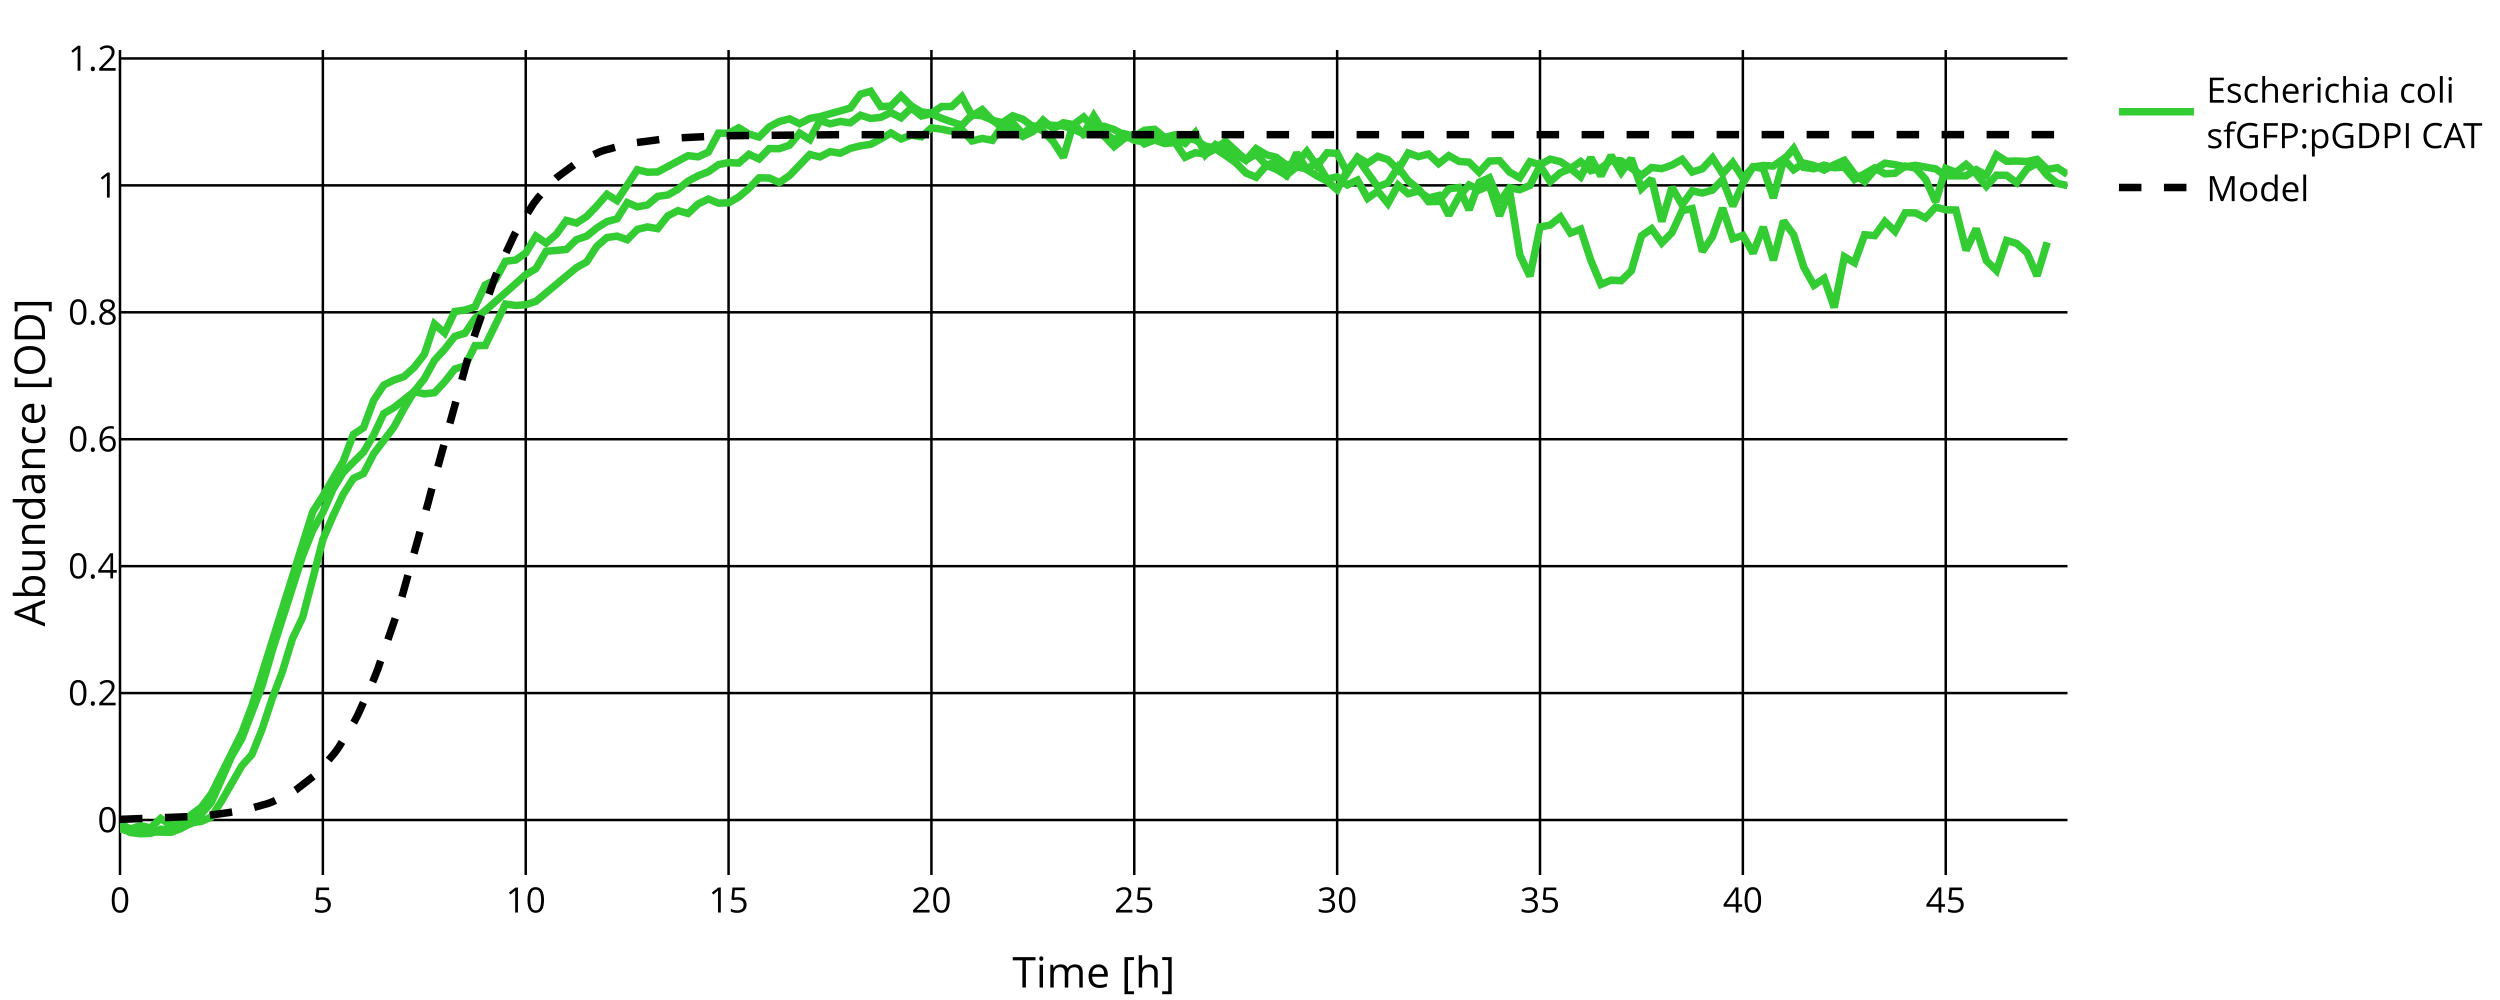
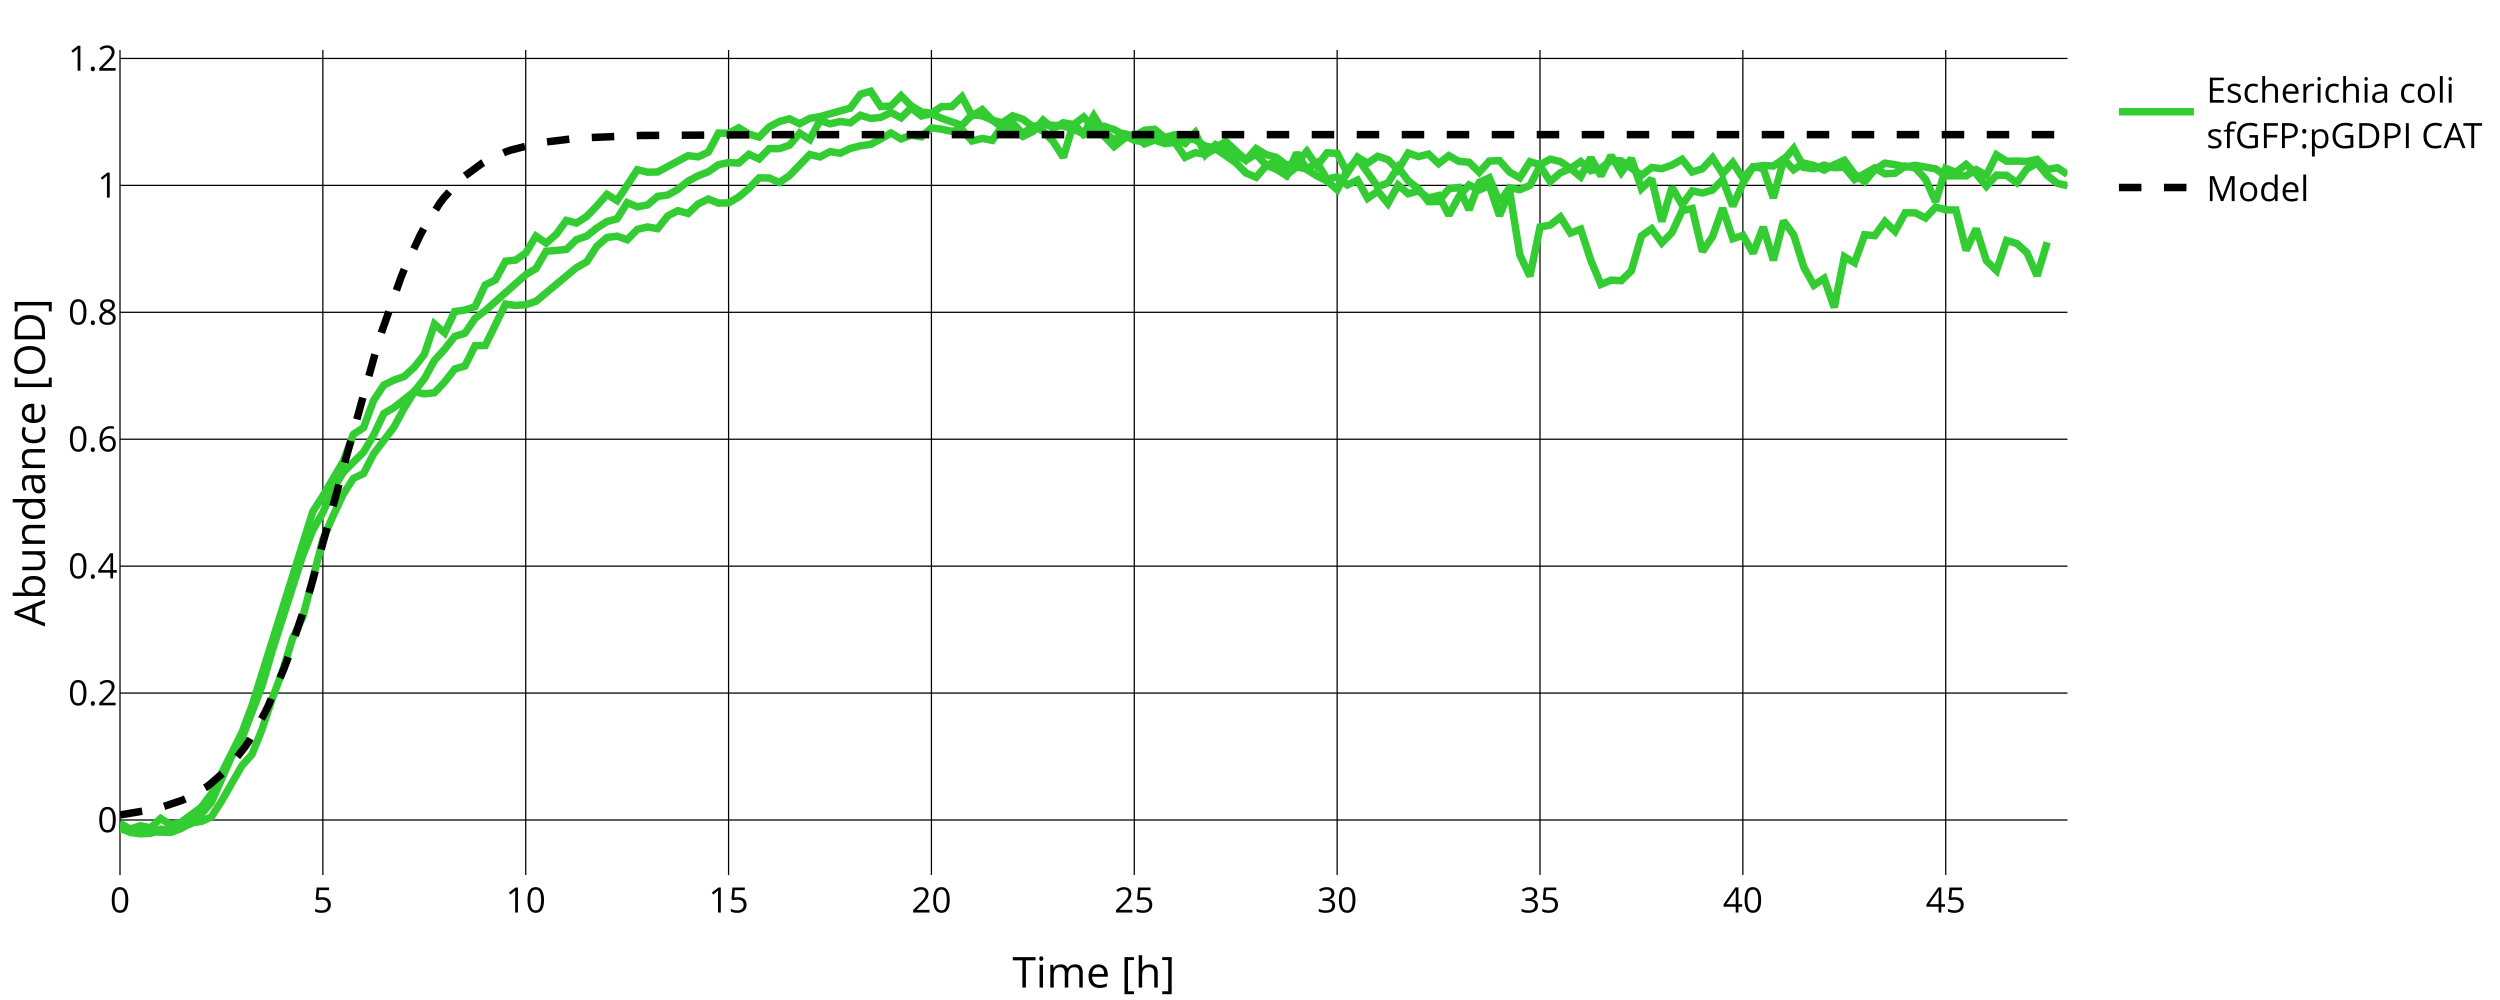
<svg xmlns="http://www.w3.org/2000/svg" class="main-svg" width="1000" height="400" style="" viewBox="0 0 1000 400">
  <rect x="0" y="0" width="1000" height="400" style="fill: rgb(255, 255, 255); fill-opacity: 1;" />
-   <defs id="defs-d1caad">
+   <defs id="defs-d94e1a">
    <g class="clips">
-       <clipPath id="clipd1caadxyplot" class="plotclip">
+       <clipPath id="clipd94e1axyplot" class="plotclip">
        <rect width="779" height="330" />
      </clipPath>
-       <clipPath class="axesclip" id="clipd1caadx">
+       <clipPath class="axesclip" id="clipd94e1ax">
        <rect x="48" y="0" width="779" height="400" />
      </clipPath>
-       <clipPath class="axesclip" id="clipd1caady">
+       <clipPath class="axesclip" id="clipd94e1ay">
        <rect x="0" y="20" width="1000" height="330" />
      </clipPath>
-       <clipPath class="axesclip" id="clipd1caadxy">
+       <clipPath class="axesclip" id="clipd94e1axy">
        <rect x="48" y="20" width="779" height="330" />
      </clipPath>
    </g>
    <g class="gradients" />
    <g class="patterns" />
  </defs>
  <g class="bglayer" />
  <g class="layer-below">
    <g class="imagelayer" />
    <g class="shapelayer" />
  </g>
  <g class="cartesianlayer">
    <g class="subplot xy">
      <g class="layer-subplot">
        <g class="shapelayer" />
        <g class="imagelayer" />
      </g>
      <g class="minor-gridlayer">
        <g class="x" />
        <g class="y" />
      </g>
      <g class="gridlayer">
        <g class="x">
-           <path class="xgrid crisp" transform="translate(129.14,0)" d="M0,20v330" style="stroke: rgb(0, 0, 0); stroke-opacity: 1; stroke-width: 1px;" />
-           <path class="xgrid crisp" transform="translate(210.29,0)" d="M0,20v330" style="stroke: rgb(0, 0, 0); stroke-opacity: 1; stroke-width: 1px;" />
-           <path class="xgrid crisp" transform="translate(291.43,0)" d="M0,20v330" style="stroke: rgb(0, 0, 0); stroke-opacity: 1; stroke-width: 1px;" />
-           <path class="xgrid crisp" transform="translate(372.57,0)" d="M0,20v330" style="stroke: rgb(0, 0, 0); stroke-opacity: 1; stroke-width: 1px;" />
-           <path class="xgrid crisp" transform="translate(453.71,0)" d="M0,20v330" style="stroke: rgb(0, 0, 0); stroke-opacity: 1; stroke-width: 1px;" />
-           <path class="xgrid crisp" transform="translate(534.86,0)" d="M0,20v330" style="stroke: rgb(0, 0, 0); stroke-opacity: 1; stroke-width: 1px;" />
-           <path class="xgrid crisp" transform="translate(616,0)" d="M0,20v330" style="stroke: rgb(0, 0, 0); stroke-opacity: 1; stroke-width: 1px;" />
-           <path class="xgrid crisp" transform="translate(697.14,0)" d="M0,20v330" style="stroke: rgb(0, 0, 0); stroke-opacity: 1; stroke-width: 1px;" />
-           <path class="xgrid crisp" transform="translate(778.29,0)" d="M0,20v330" style="stroke: rgb(0, 0, 0); stroke-opacity: 1; stroke-width: 1px;" />
+           <path class="xgrid crisp" transform="translate(129.14,0)" d="M0,20v330" style="stroke: rgb(0, 0, 0); stroke-opacity: 1; stroke-width: 0.5px;" />
+           <path class="xgrid crisp" transform="translate(210.29,0)" d="M0,20v330" style="stroke: rgb(0, 0, 0); stroke-opacity: 1; stroke-width: 0.5px;" />
+           <path class="xgrid crisp" transform="translate(291.43,0)" d="M0,20v330" style="stroke: rgb(0, 0, 0); stroke-opacity: 1; stroke-width: 0.5px;" />
+           <path class="xgrid crisp" transform="translate(372.57,0)" d="M0,20v330" style="stroke: rgb(0, 0, 0); stroke-opacity: 1; stroke-width: 0.5px;" />
+           <path class="xgrid crisp" transform="translate(453.71,0)" d="M0,20v330" style="stroke: rgb(0, 0, 0); stroke-opacity: 1; stroke-width: 0.5px;" />
+           <path class="xgrid crisp" transform="translate(534.86,0)" d="M0,20v330" style="stroke: rgb(0, 0, 0); stroke-opacity: 1; stroke-width: 0.5px;" />
+           <path class="xgrid crisp" transform="translate(616,0)" d="M0,20v330" style="stroke: rgb(0, 0, 0); stroke-opacity: 1; stroke-width: 0.5px;" />
+           <path class="xgrid crisp" transform="translate(697.14,0)" d="M0,20v330" style="stroke: rgb(0, 0, 0); stroke-opacity: 1; stroke-width: 0.5px;" />
+           <path class="xgrid crisp" transform="translate(778.29,0)" d="M0,20v330" style="stroke: rgb(0, 0, 0); stroke-opacity: 1; stroke-width: 0.5px;" />
        </g>
        <g class="y">
-           <path class="ygrid crisp" transform="translate(0,277.23)" d="M48,0h779" style="stroke: rgb(0, 0, 0); stroke-opacity: 1; stroke-width: 1px;" />
-           <path class="ygrid crisp" transform="translate(0,226.46)" d="M48,0h779" style="stroke: rgb(0, 0, 0); stroke-opacity: 1; stroke-width: 1px;" />
-           <path class="ygrid crisp" transform="translate(0,175.69)" d="M48,0h779" style="stroke: rgb(0, 0, 0); stroke-opacity: 1; stroke-width: 1px;" />
-           <path class="ygrid crisp" transform="translate(0,124.92)" d="M48,0h779" style="stroke: rgb(0, 0, 0); stroke-opacity: 1; stroke-width: 1px;" />
-           <path class="ygrid crisp" transform="translate(0,74.15)" d="M48,0h779" style="stroke: rgb(0, 0, 0); stroke-opacity: 1; stroke-width: 1px;" />
-           <path class="ygrid crisp" transform="translate(0,23.38)" d="M48,0h779" style="stroke: rgb(0, 0, 0); stroke-opacity: 1; stroke-width: 1px;" />
+           <path class="ygrid crisp" transform="translate(0,277.23)" d="M48,0h779" style="stroke: rgb(0, 0, 0); stroke-opacity: 1; stroke-width: 0.5px;" />
+           <path class="ygrid crisp" transform="translate(0,226.46)" d="M48,0h779" style="stroke: rgb(0, 0, 0); stroke-opacity: 1; stroke-width: 0.5px;" />
+           <path class="ygrid crisp" transform="translate(0,175.69)" d="M48,0h779" style="stroke: rgb(0, 0, 0); stroke-opacity: 1; stroke-width: 0.5px;" />
+           <path class="ygrid crisp" transform="translate(0,124.92)" d="M48,0h779" style="stroke: rgb(0, 0, 0); stroke-opacity: 1; stroke-width: 0.5px;" />
+           <path class="ygrid crisp" transform="translate(0,74.15)" d="M48,0h779" style="stroke: rgb(0, 0, 0); stroke-opacity: 1; stroke-width: 0.5px;" />
+           <path class="ygrid crisp" transform="translate(0,23.38)" d="M48,0h779" style="stroke: rgb(0, 0, 0); stroke-opacity: 1; stroke-width: 0.5px;" />
        </g>
      </g>
      <g class="zerolinelayer">
-         <path class="xzl zl crisp" transform="translate(48,0)" d="M0,20v330" style="stroke: rgb(0, 0, 0); stroke-opacity: 1; stroke-width: 1px;" />
-         <path class="yzl zl crisp" transform="translate(0,328)" d="M48,0h779" style="stroke: rgb(0, 0, 0); stroke-opacity: 1; stroke-width: 1px;" />
+         <path class="xzl zl crisp" transform="translate(48,0)" d="M0,20v330" style="stroke: rgb(0, 0, 0); stroke-opacity: 1; stroke-width: 0.5px;" />
+         <path class="yzl zl crisp" transform="translate(0,328)" d="M48,0h779" style="stroke: rgb(0, 0, 0); stroke-opacity: 1; stroke-width: 0.5px;" />
      </g>
      <g class="layer-between">
        <g class="shapelayer" />
        <g class="imagelayer" />
      </g>
      <path class="xlines-below" />
      <path class="ylines-below" />
      <g class="overlines-below" />
      <g class="xaxislayer-below" />
      <g class="yaxislayer-below" />
      <g class="overaxes-below" />
      <g class="overplot">
-         <g class="xy" transform="translate(48,20)" clip-path="url(#clipd1caadxyplot)">
+         <g class="xy" transform="translate(48,20)" clip-path="url(#clipd94e1axyplot)">
          <g class="scatterlayer mlayer">
-             <g class="trace scatter traceb50234" style="stroke-miterlimit: 2; opacity: 1;">
+             <g class="trace scatter trace2d4888" style="stroke-miterlimit: 2; opacity: 1;">
              <g class="fills" />
              <g class="errorbars" />
              <g class="lines">
                <path class="js-line" d="M0.04,311.13L4.09,312.99L8.14,313.5L12.2,313.37L16.26,311.68L20.32,311.93L24.37,310.71L28.43,309.48L32.49,305.67L36.54,300.93L40.6,291.8L44.66,282.53L48.72,275.51L56.83,254.31L60.89,240.31L73.06,202.32L77.11,192.12L81.17,184.93L85.23,175.7L89.29,168.98L93.34,164.87L97.4,160.85L101.46,154L105.51,145.41L109.57,143.04L117.69,136.61L121.74,131.49L125.8,124.13L129.86,119.69L133.91,114.53L137.97,113.3L142.03,107.33L146.09,104.25L162.31,89.86L166.37,87.45L170.43,80.51L174.48,80.17L178.54,79.79L182.6,75.82L186.66,74.46L190.71,71.2L194.77,68.62L198.83,67.52L202.89,61.05L206.94,62.74L211,61.98L215.06,58.55L219.11,58L223.17,55.72L227.23,52.46L231.28,50.3L235.34,48.7L239.4,45.86L243.46,45.02L247.51,45.23L251.57,41.72L255.63,43.58L259.69,39.43L263.74,39.47L267.8,38.08L271.86,33.25L275.91,35.83L279.97,28.18L284.03,29.53L288.08,28.6L292.14,29.11L296.2,26.1L300.26,27.37L304.31,26.95L308.37,25L312.43,27.12L316.48,23.14L320.54,26.4L324.6,25.51L328.66,27.33L336.77,30.17L340.83,25.85L344.89,26.36L348.94,27.97L353,31.18L357.06,29.11L361.11,33.47L365.17,30.46L369.23,32.41L373.28,36.64L377.34,42.94L381.4,29.36L385.46,33.85L389.51,31.69L393.57,30.5L397.63,31.82L405.74,36.13L409.8,36.77L413.86,33.72L417.91,36.64L421.97,35.5L426.03,37.36L430.08,33.08L434.14,41.88L438.2,37.82L442.26,39.9L450.37,44.08L454.43,41.63L458.49,46.12L462.54,47.72L466.6,50.22L470.66,41.17L474.71,47.81L478.77,50.35L482.83,52.42L486.88,55.89L490.94,48.1L495,43.37L503.11,54.75L507.17,53.14L511.23,46.88L515.28,52.33L519.34,55.51L523.4,60.67L527.46,60.58L531.51,55.55L535.57,55L539.63,63.93L543.68,52.93L547.74,51.11L551.8,60.88L555.86,55.08L559.91,55.89L563.97,54.15L568.03,46.37L572.08,52.63L576.14,49.12L580.2,47.43L584.26,50.73L588.31,43.07L592.37,50.35L596.43,42.18L600.49,48.99L604.54,43.41L608.6,55.42L612.66,51.57L616.71,68.62L620.77,54.92L624.83,61.94L628.89,56.35L632.94,57.2L637,56.02L641.06,51.83L645.11,62.45L649.17,53.31L653.23,46.75L657.29,47.38L661.34,59.19L665.4,44.13L669.46,39.39L673.51,46.96L677.57,47.51L681.63,46.07L685.69,47.09L689.74,46.88L693.8,51.78L701.91,47.17L705.97,49.54L710.03,49.29L714.08,46.45L718.14,47.22L722.2,51.66L726.26,60.71L730.31,47.34L734.37,48.91L738.43,45.78L742.49,49.54L746.54,54.49L750.6,50.05L754.66,50.13L758.71,53.1L762.77,47.55L766.83,45.27L770.89,50.13L774.94,53.35L779,54.24" style="vector-effect: none; fill: none; stroke: rgb(51, 204, 51); stroke-opacity: 1; stroke-width: 3px; opacity: 1;" />
              </g>
              <g class="points" />
              <g class="text" />
            </g>
-             <g class="trace scatter tracec61ff3" style="stroke-miterlimit: 2; opacity: 1;">
+             <g class="trace scatter traceb073f0" style="stroke-miterlimit: 2; opacity: 1;">
              <g class="fills" />
              <g class="errorbars" />
              <g class="lines">
                <path class="js-line" d="M0.04,311.68L8.15,312.61L12.2,312.74L20.32,312.95L24.38,311.43L28.43,309.1L32.49,308.59L36.55,306.77L40.61,300.43L48.72,286.34L52.78,281.77L56.83,271.7L60.89,259.39L64.95,248.64L69,235.44L73.06,226.94L77.12,211.45L81.18,195.72L85.23,186.32L89.29,177.69L93.35,171.35L97.4,169.44L101.46,161.53L109.58,150.83L113.63,143.34L117.69,136.65L121.75,137.54L125.81,137.08L129.86,132.76L133.92,127.6L137.98,126.37L142.03,118.25L146.09,118.21L154.2,101.62L158.26,102.17L162.32,101.88L166.38,100.52L182.6,87.03L186.66,84.78L190.72,78.52L194.77,75.01L198.83,74.46L202.89,75.9L206.95,71.75L211,70.78L215.06,71.46L219.12,66.34L223.17,64.27L227.23,65.37L231.29,61.56L235.35,59.61L239.4,61.26L243.46,61.13L247.52,58.77L251.57,55.38L255.63,51.15L259.69,51.19L263.75,53.01L267.8,50.22L275.92,41.8L279.97,42.77L284.03,40.66L288.09,41.29L292.15,39.35L296.2,38.33L300.26,37.74L304.32,35.58L308.37,33.17L312.43,35.58L316.49,34.06L320.55,34.73L324.6,31.14L328.66,31.69L332.72,32.53L336.78,31.9L340.83,36.38L344.89,35.37L348.95,36.13L353,30.12L357.06,31.86L361.12,34.57L365.17,32.62L369.23,28.05L373.29,31.48L377.35,29.11L381.4,29.83L385.46,26.82L389.52,31.35L393.57,34.35L397.63,38.63L401.69,35.41L405.75,33.85L409.8,37.53L413.86,36L417.92,37.44L421.98,36.98L426.03,42.9L430.09,41.08L434.15,41.67L438.2,39.52L442.26,42.22L446.32,45.1L450.38,49.2L454.43,50.9L458.49,46.24L462.55,44.63L466.6,50.05L470.66,46.75L474.72,47.6L478.77,45.06L482.83,51.66L486.89,50.73L490.95,53.98L495,52.04L499.06,59.32L503.12,56.44L507.17,61.39L511.23,54.03L515.29,57.5L519.35,56.4L523.4,59.19L527.46,58.22L531.52,66.08L535.57,58.6L539.63,53.98L543.69,55.97L547.75,54.28L551.8,66.3L555.86,56.35L559.92,81.95L563.97,90.5L568.03,70.78L572.09,70.02L576.15,66.8L580.2,73.23L584.26,71.67L588.32,84.11L592.37,93.75L596.43,92.06L600.49,92.27L604.55,88.3L608.6,74.33L612.66,71.5L616.72,77.17L620.77,73.07L624.83,64.27L628.89,63.42L632.95,80.6L637,74.67L641.06,63.25L645.12,75.48L649.17,74.17L653.23,81.27L657.29,70.82L661.35,84.11L665.4,68.37L669.46,73.91L673.52,86.9L677.57,94.09L681.63,91.38L685.69,102.98L689.75,82.71L693.8,85.08L697.86,73.91L701.92,74.25L705.97,68.62L710.03,72.52L714.09,65.11L718.15,65.15L722.2,67.18L726.26,62.83L730.32,63.93L734.37,64.01L738.43,80.13L742.49,71.5L746.55,84.28L750.6,88.21L754.66,76.2L758.72,77.42L762.78,81.06L766.83,90.33L770.89,76.92" style="vector-effect: none; fill: none; stroke: rgb(51, 204, 51); stroke-opacity: 1; stroke-width: 3px; opacity: 1;" />
              </g>
              <g class="points" />
              <g class="text" />
            </g>
-             <g class="trace scatter trace03f4c5" style="stroke-miterlimit: 2; opacity: 1;">
+             <g class="trace scatter trace6a61d4" style="stroke-miterlimit: 2; opacity: 1;">
              <g class="fills" />
              <g class="errorbars" />
              <g class="lines">
                <path class="js-line" d="M0.04,309.35L4.09,311.64L8.14,310.28L12.2,311.13L16.26,307.37L20.32,310.03L24.37,308.93L32.49,302.92L36.54,297.51L48.72,273.1L52.77,262.35L77.12,184.63L81.17,178.33L89.29,164.53L93.34,153.75L97.4,151.08L101.46,140.12L105.52,134.03L109.57,132.04L113.63,130.6L117.69,126.92L121.74,121.72L125.8,109.62L129.86,113.17L133.92,104.58L137.97,104.03L142.03,102.68L146.08,93.97L150.14,91.98L154.2,84.49L158.26,84.02L162.31,81.19L166.37,74.46L170.43,77.25L174.49,73.74L178.54,68.16L182.6,69.22L186.66,66.59L190.71,62.4L194.77,57.75L198.83,60.25L206.94,47.89L211,48.87L215.06,48.78L219.11,46.62L227.23,42.27L231.29,42.73L235.34,40.83L239.4,33.25L243.46,33.3L247.51,31.14L251.57,33.63L255.63,34.82L259.69,30.76L263.74,28.6L267.8,27.54L271.86,29.49L275.91,27.37L279.97,26.65L292.14,23.23L296.2,17.68L300.26,16.5L304.31,22.63L308.37,22.42L312.43,18.28L316.49,22.34L320.54,24.79L324.6,25.26L328.66,22.63L332.71,22.59L336.77,18.74L340.83,26.36L344.88,23.86L348.94,28.13L353,29.07L357.06,26.32L361.11,27.67L365.17,30.67L369.23,29.87L377.34,30.38L381.4,31.77L385.46,33.47L389.51,26.32L393.57,32.83L397.63,36L401.69,33.47L405.74,34.52L409.8,32.11L413.86,31.73L417.91,35.03L421.97,33.89L430.08,35.96L434.14,38.42L438.2,39.3L442.26,36.55L450.37,44.04L454.43,39.43L458.49,41.88L462.54,42.94L466.6,46.07L470.66,45.23L474.71,40.53L478.77,46.45L482.83,41.12L486.89,41.33L490.94,49.2L495,42.9L499.06,45.27L503.11,42.52L507.17,43.87L511.23,47.93L515.29,41.21L519.34,42.65L523.4,41.63L527.46,45.44L531.51,42.27L535.57,44.55L539.63,44.89L543.68,48.91L547.74,44.42L551.8,44.25L555.86,48.87L559.91,51.11L563.97,44.68L568.03,45.9L572.09,43.66L576.14,44.63L580.2,47.38L584.26,44.63L588.31,48.27L592.37,47.26L596.43,44.17L600.49,44.34L608.6,50.13L612.66,47L616.72,47.47L620.77,46.03L624.83,43.75L628.89,48.82L632.94,47.51L637,43.15L641.06,49.5L645.11,45.02L649.17,51.28L653.23,46.79L657.29,46.2L661.34,46.41L665.4,43.58L669.46,47.89L673.51,45.23L677.57,46.2L681.63,48.02L685.69,45.9L689.74,44.13L693.8,49.63L697.86,52.67L701.91,47.85L705.97,45.27L710.03,45.86L714.09,46.75L718.14,46.12L726.26,47.55L730.31,50.35L738.43,50.35L742.49,47.85L746.54,50.13L750.6,41.93L754.66,44.51L758.71,44.42L762.77,44.59L766.83,43.75L770.89,47.77L774.94,47.09L779,49.75" style="vector-effect: none; fill: none; stroke: rgb(51, 204, 51); stroke-opacity: 1; stroke-width: 3px; opacity: 1;" />
              </g>
              <g class="points" />
              <g class="text" />
            </g>
-             <g class="trace scatter tracebedfa1" style="stroke-miterlimit: 2; opacity: 1;">
-               <g class="fills" />
-               <g class="errorbars" />
-               <g class="lines">
-                 <path class="js-line" d="M0,307.75L32.78,306.44L34.34,306.3L48.39,304.33L49.96,304L59.32,301.35L60.88,300.76L68.69,297L70.25,296.04L78.06,289.99L79.62,288.48L85.86,281.19L87.42,279.02L93.67,268.75L95.23,265.75L101.47,251.84L103.03,247.88L110.84,225.15L112.4,220.06L123.33,180.79L124.89,174.88L140.5,118.37L142.06,113.39L149.87,91.3L151.43,87.47L157.67,74.07L159.23,71.19L165.48,61.36L167.04,59.29L173.28,52.34L174.85,50.91L182.65,45.16L184.21,44.26L192.02,40.69L193.58,40.14L202.95,37.62L204.51,37.31L218.56,35.45L220.12,35.32L240.41,34.32L241.97,34.29L285.69,33.89L287.25,33.88L779,33.85" style="vector-effect: none; fill: none; stroke: rgb(0, 0, 0); stroke-opacity: 1; stroke-dasharray: 9px, 9px; stroke-width: 3px; opacity: 1;" />
+             <g class="trace scatter traced90c01" style="stroke-miterlimit: 2; opacity: 1;">
+               <g class="fills" />
+               <g class="errorbars" />
+               <g class="lines">
+                 <path class="js-line" d="M0,305.97L14.05,303.61L15.61,303.22L24.98,300.06L26.54,299.37L34.34,294.91L35.91,293.79L42.15,288.33L43.71,286.69L49.96,278.81L51.52,276.48L57.76,265.46L59.32,262.25L65.57,247.5L67.13,243.32L74.93,219.58L76.49,214.31L87.42,174.32L88.98,168.39L103.03,117.89L104.6,112.93L112.4,90.93L113.96,87.12L120.21,73.8L121.77,70.93L128.01,61.16L129.57,59.1L135.82,52.2L137.38,50.78L145.18,45.07L146.75,44.18L154.55,40.64L156.11,40.09L167.04,37.29L168.6,37L182.65,35.3L184.21,35.18L207.63,34.21L209.19,34.18L263.83,33.86L265.39,33.86L779,33.85" style="vector-effect: none; fill: none; stroke: rgb(0, 0, 0); stroke-opacity: 1; stroke-dasharray: 9px, 9px; stroke-width: 3px; opacity: 1;" />
              </g>
              <g class="points" />
              <g class="text" />
            </g>
          </g>
        </g>
      </g>
      <path class="xlines-above crisp" d="M0,0" style="fill: none;" />
      <path class="ylines-above crisp" d="M0,0" style="fill: none;" />
      <g class="overlines-above" />
      <g class="xaxislayer-above">
        <g class="xtick">
          <text text-anchor="middle" x="0" y="365" transform="translate(48,0)" style="font-family: 'Open Sans', verdana, arial, sans-serif; font-size: 14px; fill: rgb(0, 0, 0); fill-opacity: 1; white-space: pre; opacity: 1;">0</text>
        </g>
        <g class="xtick">
          <text text-anchor="middle" x="0" y="365" style="font-family: 'Open Sans', verdana, arial, sans-serif; font-size: 14px; fill: rgb(0, 0, 0); fill-opacity: 1; white-space: pre; opacity: 1;" transform="translate(129.14,0)">5</text>
        </g>
        <g class="xtick">
          <text text-anchor="middle" x="0" y="365" style="font-family: 'Open Sans', verdana, arial, sans-serif; font-size: 14px; fill: rgb(0, 0, 0); fill-opacity: 1; white-space: pre; opacity: 1;" transform="translate(210.29,0)">10</text>
        </g>
        <g class="xtick">
          <text text-anchor="middle" x="0" y="365" style="font-family: 'Open Sans', verdana, arial, sans-serif; font-size: 14px; fill: rgb(0, 0, 0); fill-opacity: 1; white-space: pre; opacity: 1;" transform="translate(291.43,0)">15</text>
        </g>
        <g class="xtick">
          <text text-anchor="middle" x="0" y="365" style="font-family: 'Open Sans', verdana, arial, sans-serif; font-size: 14px; fill: rgb(0, 0, 0); fill-opacity: 1; white-space: pre; opacity: 1;" transform="translate(372.57,0)">20</text>
        </g>
        <g class="xtick">
          <text text-anchor="middle" x="0" y="365" style="font-family: 'Open Sans', verdana, arial, sans-serif; font-size: 14px; fill: rgb(0, 0, 0); fill-opacity: 1; white-space: pre; opacity: 1;" transform="translate(453.71,0)">25</text>
        </g>
        <g class="xtick">
          <text text-anchor="middle" x="0" y="365" style="font-family: 'Open Sans', verdana, arial, sans-serif; font-size: 14px; fill: rgb(0, 0, 0); fill-opacity: 1; white-space: pre; opacity: 1;" transform="translate(534.86,0)">30</text>
        </g>
        <g class="xtick">
          <text text-anchor="middle" x="0" y="365" style="font-family: 'Open Sans', verdana, arial, sans-serif; font-size: 14px; fill: rgb(0, 0, 0); fill-opacity: 1; white-space: pre; opacity: 1;" transform="translate(616,0)">35</text>
        </g>
        <g class="xtick">
          <text text-anchor="middle" x="0" y="365" style="font-family: 'Open Sans', verdana, arial, sans-serif; font-size: 14px; fill: rgb(0, 0, 0); fill-opacity: 1; white-space: pre; opacity: 1;" transform="translate(697.14,0)">40</text>
        </g>
        <g class="xtick">
          <text text-anchor="middle" x="0" y="365" style="font-family: 'Open Sans', verdana, arial, sans-serif; font-size: 14px; fill: rgb(0, 0, 0); fill-opacity: 1; white-space: pre; opacity: 1;" transform="translate(778.29,0)">45</text>
        </g>
      </g>
      <g class="yaxislayer-above">
        <g class="ytick">
          <text text-anchor="end" x="47" y="4.9" transform="translate(0,328)" style="font-family: 'Open Sans', verdana, arial, sans-serif; font-size: 14px; fill: rgb(0, 0, 0); fill-opacity: 1; white-space: pre; opacity: 1;">0</text>
        </g>
        <g class="ytick">
          <text text-anchor="end" x="47" y="4.9" style="font-family: 'Open Sans', verdana, arial, sans-serif; font-size: 14px; fill: rgb(0, 0, 0); fill-opacity: 1; white-space: pre; opacity: 1;" transform="translate(0,277.23)">0.2</text>
        </g>
        <g class="ytick">
          <text text-anchor="end" x="47" y="4.9" style="font-family: 'Open Sans', verdana, arial, sans-serif; font-size: 14px; fill: rgb(0, 0, 0); fill-opacity: 1; white-space: pre; opacity: 1;" transform="translate(0,226.46)">0.4</text>
        </g>
        <g class="ytick">
          <text text-anchor="end" x="47" y="4.9" style="font-family: 'Open Sans', verdana, arial, sans-serif; font-size: 14px; fill: rgb(0, 0, 0); fill-opacity: 1; white-space: pre; opacity: 1;" transform="translate(0,175.69)">0.6</text>
        </g>
        <g class="ytick">
          <text text-anchor="end" x="47" y="4.9" style="font-family: 'Open Sans', verdana, arial, sans-serif; font-size: 14px; fill: rgb(0, 0, 0); fill-opacity: 1; white-space: pre; opacity: 1;" transform="translate(0,124.92)">0.8</text>
        </g>
        <g class="ytick">
          <text text-anchor="end" x="47" y="4.9" style="font-family: 'Open Sans', verdana, arial, sans-serif; font-size: 14px; fill: rgb(0, 0, 0); fill-opacity: 1; white-space: pre; opacity: 1;" transform="translate(0,74.15)">1</text>
        </g>
        <g class="ytick">
          <text text-anchor="end" x="47" y="4.9" style="font-family: 'Open Sans', verdana, arial, sans-serif; font-size: 14px; fill: rgb(0, 0, 0); fill-opacity: 1; white-space: pre; opacity: 1;" transform="translate(0,23.38)">1.2</text>
        </g>
      </g>
      <g class="overaxes-above" />
    </g>
  </g>
  <g class="polarlayer" />
  <g class="smithlayer" />
  <g class="ternarylayer" />
  <g class="geolayer" />
  <g class="funnelarealayer" />
  <g class="pielayer" />
  <g class="iciclelayer" />
  <g class="treemaplayer" />
  <g class="sunburstlayer" />
  <g class="glimages" />
-   <defs id="topdefs-d1caad">
+   <defs id="topdefs-d94e1a">
    <g class="clips" />
-     <clipPath id="legendd1caad">
+     <clipPath id="legendd94e1a">
      <rect width="157" height="71" x="0" y="0" />
    </clipPath>
  </defs>
  <g class="layer-above">
    <g class="imagelayer" />
    <g class="shapelayer" />
  </g>
  <g class="infolayer">
    <g class="legend" pointer-events="all" transform="translate(842.58,20)">
-       <rect class="bg" shape-rendering="crispEdges" style="stroke: rgb(68, 68, 68); stroke-opacity: 1; fill: rgb(255, 255, 255); fill-opacity: 1; stroke-width: 0px;" width="157" height="71" x="0" y="0" />
-       <g class="scrollbox" transform="" clip-path="url(#legendd1caad)">
+       <rect class="bg" shape-rendering="crispEdges" width="157" height="71" x="0" y="0" style="stroke: rgb(68, 68, 68); stroke-opacity: 1; fill: rgb(255, 255, 255); fill-opacity: 1; stroke-width: 0px;" />
+       <g class="scrollbox" transform="" clip-path="url(#legendd94e1a)">
        <g class="groups">
          <g class="traces" transform="translate(0,24.7)" style="opacity: 1;">
            <text class="legendtext" text-anchor="start" x="40" y="-3.64" style="font-family: 'Open Sans', verdana, arial, sans-serif; font-size: 14px; fill: rgb(0, 0, 0); fill-opacity: 1; white-space: pre;">
              <tspan class="line" dy="0em" x="40" y="-3.64">Escherichia coli  </tspan>
              <tspan class="line" dy="1.3em" x="40" y="-3.64">sfGFP:pGDPI CAT</tspan>
            </text>
            <g class="layers" style="opacity: 1;">
              <g class="legendfill" />
              <g class="legendlines">
                <path class="js-line" d="M5,0h30" style="fill: none; stroke: rgb(51, 204, 51); stroke-opacity: 1; stroke-width: 3px;" />
              </g>
              <g class="legendsymbols">
                <g class="legendpoints" />
              </g>
            </g>
            <rect class="legendtoggle" x="0" y="-19.7" width="151.641" height="39.4" style="fill: rgb(0, 0, 0); fill-opacity: 0;" />
          </g>
          <g class="traces" transform="translate(0,55)" style="opacity: 1;">
            <text class="legendtext" text-anchor="start" x="40" y="5.46" style="font-family: 'Open Sans', verdana, arial, sans-serif; font-size: 14px; fill: rgb(0, 0, 0); fill-opacity: 1; white-space: pre;">Model</text>
            <g class="layers" style="opacity: 1;">
              <g class="legendfill" />
              <g class="legendlines">
                <path class="js-line" d="M5,0h30" style="fill: none; stroke: rgb(0, 0, 0); stroke-opacity: 1; stroke-dasharray: 9px, 9px; stroke-width: 3px;" />
              </g>
              <g class="legendsymbols">
                <g class="legendpoints" />
              </g>
            </g>
            <rect class="legendtoggle" x="0" y="-10.6" width="151.641" height="21.2" style="fill: rgb(0, 0, 0); fill-opacity: 0;" />
          </g>
        </g>
      </g>
-       <rect class="scrollbar" rx="20" ry="3" width="0" height="0" style="fill: rgb(128, 139, 164); fill-opacity: 1;" x="0" y="0" />
+       <rect class="scrollbar" rx="20" ry="3" width="0" height="0" x="0" y="0" style="fill: rgb(128, 139, 164); fill-opacity: 1;" />
    </g>
    <g class="g-gtitle" />
    <g class="g-xtitle" transform="translate(0,-0.4)">
      <text class="xtitle" x="437.5" y="395.4" text-anchor="middle" style="opacity: 1; font-family: 'Open Sans', verdana, arial, sans-serif; font-size: 17px; fill: rgb(0, 0, 0); fill-opacity: 1; white-space: pre;">Time [h]</text>
    </g>
    <g class="g-ytitle" transform="translate(11.2002,0)">
      <text class="ytitle" transform="rotate(-90,6.8,185)" x="6.8" y="185" text-anchor="middle" style="opacity: 1; font-family: 'Open Sans', verdana, arial, sans-serif; font-size: 17px; fill: rgb(0, 0, 0); fill-opacity: 1; white-space: pre;">Abundance [OD]</text>
    </g>
  </g>
</svg>
